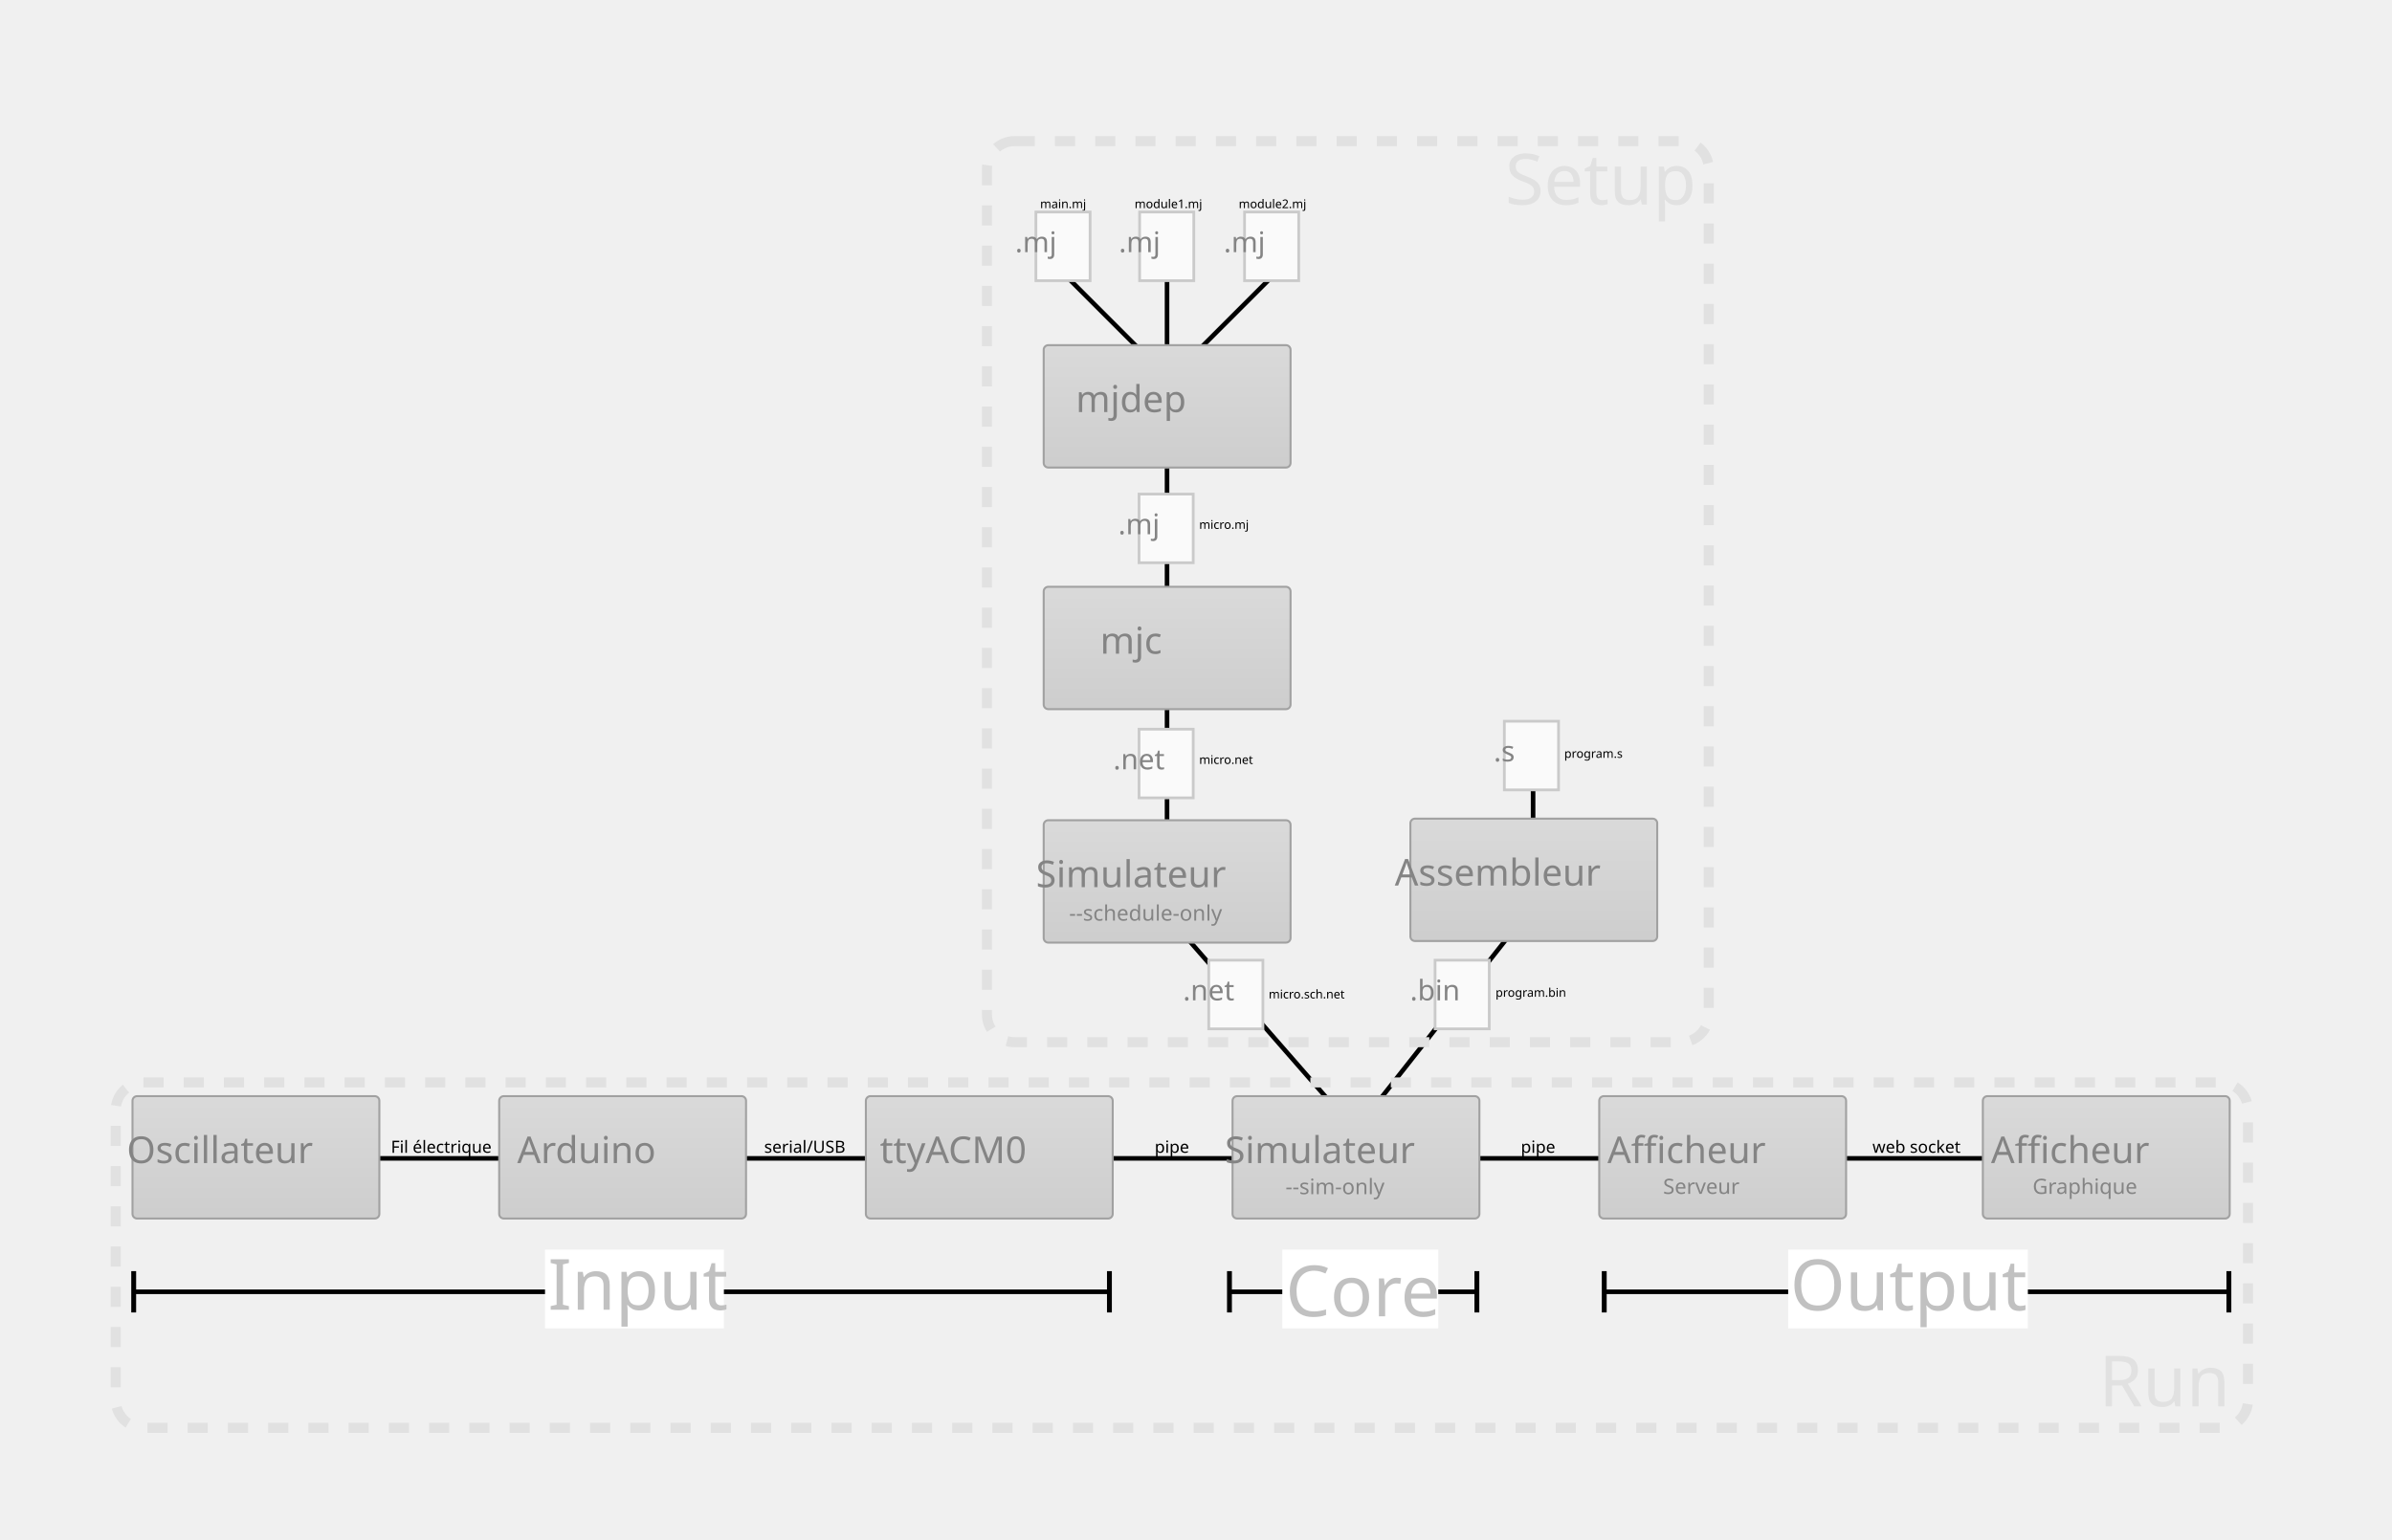
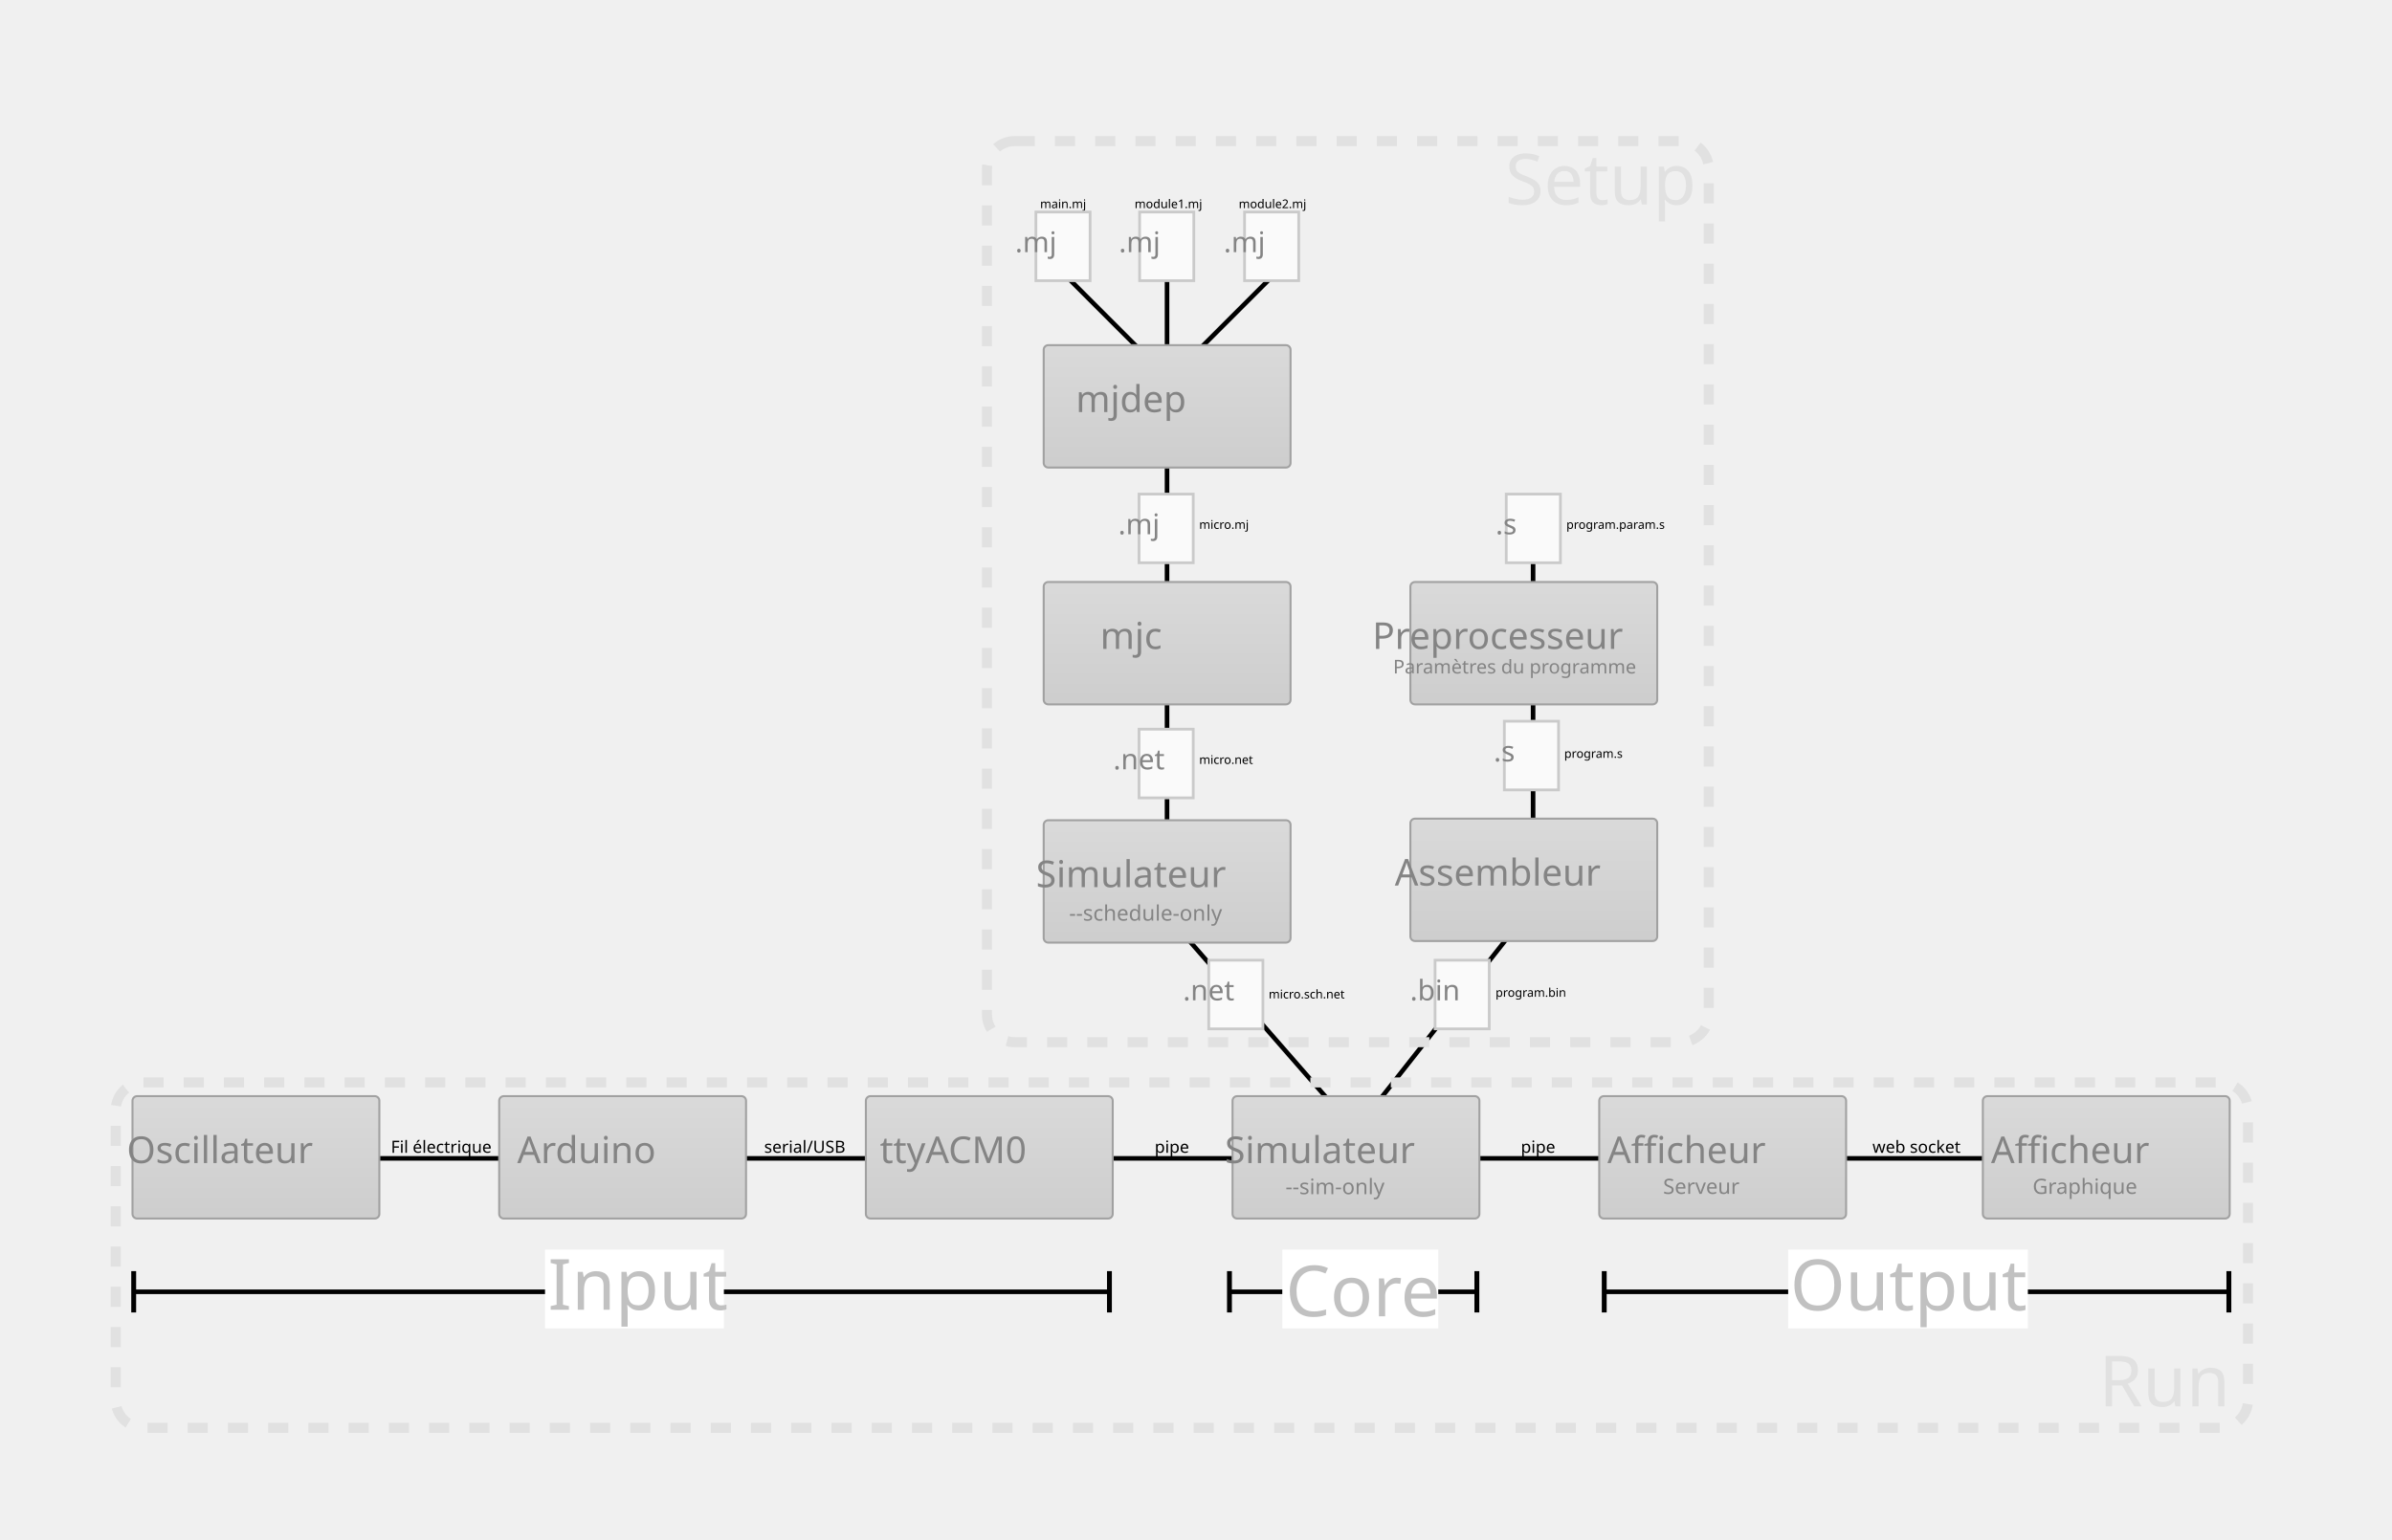
<svg xmlns="http://www.w3.org/2000/svg" xmlns:xlink="http://www.w3.org/1999/xlink" width="523.125" height="336.719" id="svg5315" version="1.1">
  <defs id="defs5317">
    <marker orient="auto" refY="0" refX="0" id="StopL" style="overflow:visible">
      <path id="path6579" d="M 0,5.65 0,-5.65" style="fill:none;stroke:#000000;stroke-width:1pt" transform="scale(0.8,0.8)" />
    </marker>
    <marker orient="auto" refY="0" refX="0" id="TriangleInM" style="overflow:visible">
      <path id="path6546" d="m 5.77,0 -8.65,5 0,-10 8.65,5 z" style="fill-rule:evenodd;stroke:#000000;stroke-width:1pt" transform="scale(-0.4,-0.4)" />
    </marker>
    <marker style="overflow:visible" id="DistanceEnd" refX="0" refY="0" orient="auto">
      <g id="g2301">
        <path style="fill:none;stroke:#ffffff;stroke-width:1.15;stroke-linecap:square" d="M 0,0 -2,0" id="path2316" />
        <path style="fill:#000000;fill-rule:evenodd;stroke:none" d="M 0,0 -13,4 -9,0 -13,-4 0,0 z" id="path2312" />
        <path style="fill:none;stroke:#000000;stroke-width:1;stroke-linecap:square" d="M 0,-4 0,40" id="path2314" />
      </g>
    </marker>
    <marker style="overflow:visible" id="DistanceStart" refX="0" refY="0" orient="auto">
      <g id="g2300">
        <path style="fill:none;stroke:#ffffff;stroke-width:1.15;stroke-linecap:square" d="M 0,0 2,0" id="path2306" />
        <path style="fill:#000000;fill-rule:evenodd;stroke:none" d="M 0,0 13,4 9,0 13,-4 0,0 z" id="path2302" />
        <path style="fill:none;stroke:#000000;stroke-width:1;stroke-linecap:square" d="M 0,-4 0,40" id="path2304" />
      </g>
    </marker>
    <marker orient="auto" refY="0" refX="0" id="Arrow2Sstart" style="overflow:visible">
      <path id="path6440" style="fill-rule:evenodd;stroke-width:0.625;stroke-linejoin:round" d="M 8.719,4.034 -2.207,0.016 8.719,-4.002 c -1.745,2.372 -1.735,5.617 -6e-7,8.035 z" transform="matrix(0.3,0,0,0.3,-0.69,0)" />
    </marker>
    <marker orient="auto" refY="0" refX="0" id="Arrow2Lstart" style="overflow:visible">
      <path id="path6428" style="fill-rule:evenodd;stroke-width:0.625;stroke-linejoin:round" d="M 8.719,4.034 -2.207,0.016 8.719,-4.002 c -1.745,2.372 -1.735,5.617 -6e-7,8.035 z" transform="matrix(1.1,0,0,1.1,1.1,0)" />
    </marker>
    <marker orient="auto" refY="0" refX="0" id="Arrow1Sstart" style="overflow:visible">
      <path id="path6422" d="M 0,0 5,-5 -12.5,0 5,5 0,0 z" style="fill-rule:evenodd;stroke:#000000;stroke-width:1pt" transform="matrix(0.2,0,0,0.2,1.2,0)" />
    </marker>
    <marker orient="auto" refY="0" refX="0" id="Arrow1Lstart" style="overflow:visible">
      <path id="path6410" d="M 0,0 5,-5 -12.5,0 5,5 0,0 z" style="fill-rule:evenodd;stroke:#000000;stroke-width:1pt" transform="matrix(0.8,0,0,0.8,10,0)" />
    </marker>
    <linearGradient id="linearGradient5833">
      <stop style="stop-color:#dadada;stop-opacity:1;" offset="0" id="stop5835" />
      <stop style="stop-color:#cdcdcd;stop-opacity:1" offset="1" id="stop5837" />
    </linearGradient>
    <linearGradient xlink:href="#linearGradient5833" id="linearGradient5839" x1="243.447" y1="187.167" x2="243.447" y2="251.383" gradientUnits="userSpaceOnUse" gradientTransform="translate(34.34518,-50.50763)" />
    <linearGradient xlink:href="#linearGradient5833" id="linearGradient5851" gradientUnits="userSpaceOnUse" gradientTransform="translate(-98.99495,-155.0584)" x1="243.447" y1="187.167" x2="243.447" y2="251.383" />
    <linearGradient xlink:href="#linearGradient5833" id="linearGradient5871" gradientUnits="userSpaceOnUse" gradientTransform="translate(191.7193,-155.0584)" x1="243.447" y1="187.167" x2="243.447" y2="251.383" />
    <linearGradient xlink:href="#linearGradient5833" id="linearGradient5887" gradientUnits="userSpaceOnUse" gradientTransform="translate(-102.0254,-58.08377)" x1="243.447" y1="187.167" x2="243.447" y2="251.383" />
    <linearGradient xlink:href="#linearGradient5833" id="linearGradient5919" gradientUnits="userSpaceOnUse" gradientTransform="translate(191.7193,-60.10408)" x1="243.447" y1="187.167" x2="243.447" y2="251.383" />
    <linearGradient xlink:href="#linearGradient5833" id="linearGradient5921" gradientUnits="userSpaceOnUse" gradientTransform="translate(52.07648,-155.0584)" x1="243.447" y1="187.167" x2="243.447" y2="251.383" />
    <linearGradient xlink:href="#linearGradient5833" id="linearGradient6072" gradientUnits="userSpaceOnUse" gradientTransform="translate(191.7193,-155.0584)" x1="243.447" y1="187.167" x2="243.447" y2="251.383" />
    <linearGradient xlink:href="#linearGradient5833" id="linearGradient6187" gradientUnits="userSpaceOnUse" gradientTransform="matrix(0.4416777,0,0,0.4416777,176.0324,-46.68897)" x1="243.447" y1="187.167" x2="243.447" y2="251.383" />
    <linearGradient xlink:href="#linearGradient5833" id="linearGradient6321" gradientUnits="userSpaceOnUse" gradientTransform="translate(-102.0254,-58.08377)" x1="243.447" y1="187.167" x2="243.447" y2="251.383" />
    <linearGradient xlink:href="#linearGradient5833" id="linearGradient6335" gradientUnits="userSpaceOnUse" gradientTransform="translate(191.7193,-155.0584)" x1="243.447" y1="187.167" x2="243.447" y2="251.383" />
+     <linearGradient xlink:href="#linearGradient5833" id="linearGradient4506" gradientUnits="userSpaceOnUse" gradientTransform="translate(-98.99495,-155.0584)" x1="243.447" y1="187.167" x2="243.447" y2="251.383" />
  </defs>
  <g id="layer1" transform="translate(-31.65625,-8.28125)">
    <path style="fill:none;stroke:#000000;stroke-width:1px;stroke-linecap:butt;stroke-linejoin:miter;stroke-opacity:1" d="m 108.591,261.689 365.532,0" id="path5923" />
    <path style="fill:none;stroke:#000000;stroke-width:1px;stroke-linecap:butt;stroke-linejoin:miter;stroke-opacity:1" d="M 328.047,255.628 286.126,207.645" id="path6076" />
    <path id="path5925" d="m 328.047,255.628 38.638,-48.992" style="fill:none;stroke:#000000;stroke-width:1px;stroke-linecap:butt;stroke-linejoin:miter;stroke-opacity:1" />
    <g id="g5909" transform="matrix(0.4416777,0,0,0.4416777,202.1647,187.0477)">
      <rect ry="2.273" rx="2.273" y="138.174" x="224.254" height="60.609" width="122.228" id="rect5323" style="fill:url(#linearGradient5839);fill-opacity:1;stroke:#a1a1a1;stroke-opacity:1" />
      <text id="text5841" y="171.319" x="284.189" style="font-size:18.328px;font-style:normal;font-variant:normal;font-weight:normal;font-stretch:normal;text-align:center;line-height:125%;letter-spacing:0px;word-spacing:0px;text-anchor:middle;fill:#848484;fill-opacity:1;stroke:none;font-family:Ubuntu;-inkscape-font-specification:Ubuntu" xml:space="preserve">
        <tspan y="171.319" x="284.189" id="tspan5843">Simulateur</tspan>
      </text>
      <text xml:space="preserve" style="font-size:10.591px;font-style:normal;font-variant:normal;font-weight:normal;font-stretch:normal;text-align:center;line-height:125%;letter-spacing:0px;word-spacing:0px;text-anchor:middle;fill:#848484;fill-opacity:1;stroke:none;font-family:Ubuntu Mono;-inkscape-font-specification:Ubuntu Mono" x="284.618" y="186.73" id="text6349-8">
        <tspan id="tspan6351-7" x="284.618" y="186.73">--sim-only</tspan>
      </text>
    </g>
-     <path id="path6138" d="m 366.938,172.117 0,29.042" style="fill:none;stroke:#000000;stroke-width:1px;stroke-linecap:butt;stroke-linejoin:miter;stroke-opacity:1" />
+     <path id="path6138" d="m 366.938,123.63 0,77.529" style="fill:none;stroke:#000000;stroke-width:1px;stroke-linecap:butt;stroke-linejoin:miter;stroke-opacity:1" />
    <g id="g5889" transform="matrix(0.4416777,0,0,0.4416777,299.9489,172.5187)">
      <rect style="fill:url(#linearGradient5851);fill-opacity:1;stroke:#a1a1a1;stroke-opacity:1" id="rect5845" width="122.228" height="60.609" x="90.914" y="33.623" rx="2.273" ry="2.273" />
      <text xml:space="preserve" style="font-size:18.328px;font-style:normal;font-variant:normal;font-weight:normal;font-stretch:normal;text-align:center;line-height:125%;letter-spacing:0px;word-spacing:0px;text-anchor:middle;fill:#848484;fill-opacity:1;stroke:none;font-family:Ubuntu;-inkscape-font-specification:Ubuntu" x="150.849" y="66.768" id="text5847">
        <tspan id="tspan5849" x="150.849" y="66.768">Assembleur</tspan>
      </text>
    </g>
    <g id="g5894" transform="matrix(0.4416777,0,0,0.4416777,33.94782,233.2254)">
      <rect ry="2.273" rx="2.273" y="33.623" x="241.985" height="60.609" width="122.228" id="rect5853" style="fill:url(#linearGradient5921);fill-opacity:1;stroke:#a1a1a1;stroke-opacity:1" />
      <text id="text5855" y="66.768" x="301.92" style="font-size:18.328px;font-style:normal;font-variant:normal;font-weight:normal;font-stretch:normal;text-align:center;line-height:125%;letter-spacing:0px;word-spacing:0px;text-anchor:middle;fill:#848484;fill-opacity:1;stroke:none;font-family:Ubuntu;-inkscape-font-specification:Ubuntu" xml:space="preserve">
        <tspan y="66.768" x="301.92" id="tspan5857">Arduino</tspan>
      </text>
    </g>
    <g id="g5899" transform="matrix(0.4416777,0,0,0.4416777,52.46337,233.2254)">
      <rect style="fill:url(#linearGradient5871);fill-opacity:1;stroke:#a1a1a1;stroke-opacity:1" id="rect5865" width="122.228" height="60.609" x="381.628" y="33.623" rx="2.273" ry="2.273" />
      <text xml:space="preserve" style="font-size:18.328px;font-style:normal;font-variant:normal;font-weight:normal;font-stretch:normal;text-align:center;line-height:125%;letter-spacing:0px;word-spacing:0px;text-anchor:middle;fill:#848484;fill-opacity:1;stroke:none;font-family:Ubuntu;-inkscape-font-specification:Ubuntu" x="441.563" y="66.768" id="text5867">
        <tspan id="tspan5869" x="441.563" y="66.768">ttyACM0</tspan>
      </text>
    </g>
    <g id="g5904" transform="matrix(0.4416777,0,0,0.4416777,-107.922,191.2862)">
      <rect ry="2.273" rx="2.273" y="128.578" x="381.628" height="60.609" width="122.228" id="rect5873" style="fill:url(#linearGradient5919);fill-opacity:1;stroke:#a1a1a1;stroke-opacity:1" />
      <text id="text5875" y="161.722" x="441.563" style="font-size:18.328px;font-style:normal;font-variant:normal;font-weight:normal;font-stretch:normal;text-align:center;line-height:125%;letter-spacing:0px;word-spacing:0px;text-anchor:middle;fill:#848484;fill-opacity:1;stroke:none;font-family:Ubuntu;-inkscape-font-specification:Ubuntu" xml:space="preserve">
        <tspan y="161.722" x="441.563" id="tspan5877">Oscillateur</tspan>
      </text>
    </g>
    <g id="g5914" transform="matrix(0.4416777,0,0,0.4416777,342.5892,190.3939)">
      <rect style="fill:url(#linearGradient5887);fill-opacity:1;stroke:#a1a1a1;stroke-opacity:1" id="rect5881" width="122.228" height="60.609" x="87.883" y="130.598" rx="2.273" ry="2.273" />
      <text xml:space="preserve" style="font-size:18.328px;font-style:normal;font-variant:normal;font-weight:normal;font-stretch:normal;text-align:center;line-height:125%;letter-spacing:0px;word-spacing:0px;text-anchor:middle;fill:#848484;fill-opacity:1;stroke:none;font-family:Ubuntu;-inkscape-font-specification:Ubuntu" x="147.818" y="163.743" id="text5883">
        <tspan id="tspan5885" x="147.818" y="163.743">Afficheur</tspan>
      </text>
      <text id="text6305" y="179.013" x="147.906" style="font-size:10.43px;font-style:normal;font-variant:normal;font-weight:normal;font-stretch:normal;text-align:center;line-height:125%;letter-spacing:0px;word-spacing:0px;text-anchor:middle;fill:#848484;fill-opacity:1;stroke:none;font-family:Ubuntu;-inkscape-font-specification:Ubuntu" xml:space="preserve">
        <tspan y="179.013" x="147.906" id="tspan6307">Serveur</tspan>
      </text>
    </g>
    <path style="fill:none;stroke:#000000;stroke-width:1px;stroke-linecap:butt;stroke-linejoin:miter;stroke-opacity:1" d="m 286.883,66.227 0,134.932" id="path6028" />
    <g transform="matrix(0.4416777,0,0,0.4416777,91.35424,172.8683)" id="g5927">
      <rect ry="2.273" rx="2.273" y="33.623" x="381.628" height="60.609" width="122.228" id="rect5929" style="fill:url(#linearGradient6072);fill-opacity:1;stroke:#a1a1a1;stroke-opacity:1" />
      <text id="text5931" y="66.768" x="441.563" style="font-size:18.328px;font-style:normal;font-variant:normal;font-weight:normal;font-stretch:normal;text-align:center;line-height:125%;letter-spacing:0px;word-spacing:0px;text-anchor:middle;fill:#848484;fill-opacity:1;stroke:none;font-family:Ubuntu;-inkscape-font-specification:Ubuntu" xml:space="preserve">
        <tspan y="66.768" x="441.563" id="tspan5933">Simulateur</tspan>
      </text>
      <text xml:space="preserve" style="font-size:10.591px;font-style:normal;font-variant:normal;font-weight:normal;font-stretch:normal;text-align:center;line-height:125%;letter-spacing:0px;word-spacing:0px;text-anchor:middle;fill:#848484;fill-opacity:1;stroke:none;font-family:Ubuntu Mono;-inkscape-font-specification:Ubuntu Mono" x="441.726" y="83.352" id="text6349">
        <tspan id="tspan6351" x="441.726" y="83.352">--schedule-only</tspan>
      </text>
    </g>
    <path style="fill:none;stroke:#000000;stroke-width:1px;stroke-linecap:butt;stroke-linejoin:miter;stroke-opacity:1" d="m 263.397,67.255 18.814,18.814" id="path6030" />
    <path style="fill:none;stroke:#000000;stroke-width:1px;stroke-linecap:butt;stroke-linejoin:miter;stroke-opacity:1" d="m 311.506,67.129 -19.509,19.509" id="path6032" />
    <g id="g6193" transform="translate(0,47.14285)">
      <rect style="fill:url(#linearGradient6187);fill-opacity:1;stroke:#a1a1a1;stroke-width:0.442;stroke-opacity:1" id="rect5939" width="53.986" height="26.77" x="259.911" y="36.648" rx="1.004" ry="1.004" />
      <text xml:space="preserve" style="font-size:8.095px;font-style:normal;font-variant:normal;font-weight:normal;font-stretch:normal;text-align:center;line-height:125%;letter-spacing:0px;word-spacing:0px;text-anchor:middle;fill:#848484;fill-opacity:1;stroke:none;font-family:Ubuntu;-inkscape-font-specification:Ubuntu" x="286.383" y="51.287" id="text5941">
        <tspan id="tspan5943" x="286.383" y="51.287">mjdep</tspan>
      </text>
    </g>
    <text id="text6160" y="53.808" x="259.128" style="font-size:2.626px;font-style:normal;font-variant:normal;font-weight:normal;font-stretch:normal;line-height:125%;letter-spacing:0px;word-spacing:0px;fill:#000000;fill-opacity:1;stroke:none;font-family:Ubuntu;-inkscape-font-specification:Ubuntu" xml:space="preserve">
      <tspan y="53.808" x="259.128" id="tspan6162">main.mj</tspan>
    </text>
    <text xml:space="preserve" style="font-size:2.626px;font-style:normal;font-variant:normal;font-weight:normal;font-stretch:normal;line-height:125%;letter-spacing:0px;word-spacing:0px;fill:#000000;fill-opacity:1;stroke:none;font-family:Ubuntu;-inkscape-font-specification:Ubuntu" x="279.798" y="53.808" id="text6172">
      <tspan id="tspan6174" x="279.798" y="53.808">module1.mj</tspan>
    </text>
    <text id="text6176" y="53.808" x="302.566" style="font-size:2.626px;font-style:normal;font-variant:normal;font-weight:normal;font-stretch:normal;line-height:125%;letter-spacing:0px;word-spacing:0px;fill:#000000;fill-opacity:1;stroke:none;font-family:Ubuntu;-inkscape-font-specification:Ubuntu" xml:space="preserve">
      <tspan y="53.808" x="302.566" id="tspan6178">module2.mj</tspan>
    </text>
    <text xml:space="preserve" style="font-size:2.626px;font-style:normal;font-variant:normal;font-weight:normal;font-stretch:normal;line-height:125%;letter-spacing:0px;word-spacing:0px;fill:#000000;fill-opacity:1;stroke:none;font-family:Ubuntu;-inkscape-font-specification:Ubuntu" x="373.752" y="174.056" id="text6180">
      <tspan id="tspan6182" x="373.752" y="174.056">program.s</tspan>
    </text>
    <g id="g6205" transform="translate(0,47.14285)">
      <rect ry="0" rx="0" y="7.518" x="303.834" height="15.023" width="11.849" id="rect5988" style="fill:#fafafa;fill-opacity:1;stroke:#cacaca;stroke-width:0.6;stroke-miterlimit:4;stroke-opacity:1;stroke-dasharray:none" />
      <text id="text6189" y="16.3" x="309.479" style="font-size:6.219px;font-style:normal;font-variant:normal;font-weight:normal;font-stretch:normal;text-align:center;line-height:125%;letter-spacing:0px;word-spacing:0px;text-anchor:middle;fill:#848484;fill-opacity:1;stroke:none;font-family:Ubuntu;-inkscape-font-specification:Ubuntu" xml:space="preserve">
        <tspan y="16.3" x="309.479" id="tspan6191">.mj</tspan>
      </text>
    </g>
    <g id="g6210" transform="translate(-22.94643,47.14285)">
      <rect style="fill:#fafafa;fill-opacity:1;stroke:#cacaca;stroke-width:0.6;stroke-miterlimit:4;stroke-opacity:1;stroke-dasharray:none" id="rect6212" width="11.849" height="15.023" x="303.834" y="7.518" rx="0" ry="0" />
      <text xml:space="preserve" style="font-size:6.219px;font-style:normal;font-variant:normal;font-weight:normal;font-stretch:normal;text-align:center;line-height:125%;letter-spacing:0px;word-spacing:0px;text-anchor:middle;fill:#848484;fill-opacity:1;stroke:none;font-family:Ubuntu;-inkscape-font-specification:Ubuntu" x="309.479" y="16.3" id="text6214">
        <tspan id="tspan6216" x="309.479" y="16.3">.mj</tspan>
      </text>
    </g>
    <g transform="translate(-45.625,47.14285)" id="g6218">
      <rect ry="0" rx="0" y="7.518" x="303.834" height="15.023" width="11.849" id="rect6220" style="fill:#fafafa;fill-opacity:1;stroke:#cacaca;stroke-width:0.6;stroke-miterlimit:4;stroke-opacity:1;stroke-dasharray:none" />
      <text id="text6222" y="16.3" x="309.479" style="font-size:6.219px;font-style:normal;font-variant:normal;font-weight:normal;font-stretch:normal;text-align:center;line-height:125%;letter-spacing:0px;word-spacing:0px;text-anchor:middle;fill:#848484;fill-opacity:1;stroke:none;font-family:Ubuntu;-inkscape-font-specification:Ubuntu" xml:space="preserve">
        <tspan y="16.3" x="309.479" id="tspan6224">.mj</tspan>
      </text>
    </g>
    <g id="g6226" transform="translate(56.82198,158.537)">
      <rect style="fill:#fafafa;fill-opacity:1;stroke:#cacaca;stroke-width:0.6;stroke-miterlimit:4;stroke-opacity:1;stroke-dasharray:none" id="rect6228" width="11.849" height="15.023" x="303.834" y="7.518" rx="0" ry="0" />
      <text xml:space="preserve" style="font-size:6.219px;font-style:normal;font-variant:normal;font-weight:normal;font-stretch:normal;text-align:center;line-height:125%;letter-spacing:0px;word-spacing:0px;text-anchor:middle;fill:#848484;fill-opacity:1;stroke:none;font-family:Ubuntu;-inkscape-font-specification:Ubuntu" x="309.479" y="16.3" id="text6230">
        <tspan id="tspan6232" x="309.479" y="16.3">.s</tspan>
      </text>
    </g>
    <text id="text6234" y="226.334" x="358.734" style="font-size:2.626px;font-style:normal;font-variant:normal;font-weight:normal;font-stretch:normal;line-height:125%;letter-spacing:0px;word-spacing:0px;fill:#000000;fill-opacity:1;stroke:none;font-family:Ubuntu;-inkscape-font-specification:Ubuntu" xml:space="preserve">
      <tspan y="226.334" x="358.734" id="tspan6236">program.bin</tspan>
    </text>
    <g transform="translate(41.66969,210.8146)" id="g6238">
      <rect ry="0" rx="0" y="7.518" x="303.834" height="15.023" width="11.849" id="rect6240" style="fill:#fafafa;fill-opacity:1;stroke:#cacaca;stroke-width:0.6;stroke-miterlimit:4;stroke-opacity:1;stroke-dasharray:none" />
      <text id="text6242" y="16.3" x="309.479" style="font-size:6.219px;font-style:normal;font-variant:normal;font-weight:normal;font-stretch:normal;text-align:center;line-height:125%;letter-spacing:0px;word-spacing:0px;text-anchor:middle;fill:#848484;fill-opacity:1;stroke:none;font-family:Ubuntu;-inkscape-font-specification:Ubuntu" xml:space="preserve">
        <tspan y="16.3" x="309.479" id="tspan6244">.bin</tspan>
      </text>
    </g>
    <text xml:space="preserve" style="font-size:2.626px;font-style:normal;font-variant:normal;font-weight:normal;font-stretch:normal;line-height:125%;letter-spacing:0px;word-spacing:0px;fill:#000000;fill-opacity:1;stroke:none;font-family:Ubuntu;-inkscape-font-specification:Ubuntu" x="309.113" y="226.691" id="text6246">
      <tspan id="tspan6248" x="309.113" y="226.691">micro.sch.net</tspan>
    </text>
    <g id="g6250" transform="translate(-7.827781,210.8146)">
      <rect style="fill:#fafafa;fill-opacity:1;stroke:#cacaca;stroke-width:0.6;stroke-miterlimit:4;stroke-opacity:1;stroke-dasharray:none" id="rect6252" width="11.849" height="15.023" x="303.834" y="7.518" rx="0" ry="0" />
      <text xml:space="preserve" style="font-size:6.219px;font-style:normal;font-variant:normal;font-weight:normal;font-stretch:normal;text-align:center;line-height:125%;letter-spacing:0px;word-spacing:0px;text-anchor:middle;fill:#848484;fill-opacity:1;stroke:none;font-family:Ubuntu;-inkscape-font-specification:Ubuntu" x="309.479" y="16.3" id="text6254">
        <tspan id="tspan6256" x="309.479" y="16.3">.net</tspan>
      </text>
    </g>
    <text id="text6258" y="123.968" x="293.913" style="font-size:2.626px;font-style:normal;font-variant:normal;font-weight:normal;font-stretch:normal;line-height:125%;letter-spacing:0px;word-spacing:0px;fill:#000000;fill-opacity:1;stroke:none;font-family:Ubuntu;-inkscape-font-specification:Ubuntu" xml:space="preserve">
      <tspan y="123.968" x="293.913" id="tspan6260">micro.mj</tspan>
    </text>
    <g transform="translate(-23.07288,108.8503)" id="g6262">
      <rect ry="0" rx="0" y="7.518" x="303.834" height="15.023" width="11.849" id="rect6264" style="fill:#fafafa;fill-opacity:1;stroke:#cacaca;stroke-width:0.6;stroke-miterlimit:4;stroke-opacity:1;stroke-dasharray:none" />
      <text id="text6266" y="16.3" x="309.479" style="font-size:6.219px;font-style:normal;font-variant:normal;font-weight:normal;font-stretch:normal;text-align:center;line-height:125%;letter-spacing:0px;word-spacing:0px;text-anchor:middle;fill:#848484;fill-opacity:1;stroke:none;font-family:Ubuntu;-inkscape-font-specification:Ubuntu" xml:space="preserve">
        <tspan y="16.3" x="309.479" id="tspan6268">.mj</tspan>
      </text>
    </g>
    <text id="text6270" y="260.465" x="117.147" style="font-size:3.675px;font-style:normal;font-variant:normal;font-weight:normal;font-stretch:normal;line-height:125%;letter-spacing:0px;word-spacing:0px;fill:#000000;fill-opacity:1;stroke:none;font-family:Ubuntu;-inkscape-font-specification:Ubuntu" xml:space="preserve">
      <tspan y="260.465" x="117.147" id="tspan6272">Fil électrique</tspan>
    </text>
    <text xml:space="preserve" style="font-size:3.675px;font-style:normal;font-variant:normal;font-weight:normal;font-stretch:normal;line-height:125%;letter-spacing:0px;word-spacing:0px;fill:#000000;fill-opacity:1;stroke:none;font-family:Ubuntu;-inkscape-font-specification:Ubuntu" x="198.777" y="260.465" id="text6274">
      <tspan id="tspan6276" x="198.777" y="260.465">serial/USB</tspan>
    </text>
    <text id="text6297" y="260.465" x="284.177" style="font-size:3.675px;font-style:normal;font-variant:normal;font-weight:normal;font-stretch:normal;line-height:125%;letter-spacing:0px;word-spacing:0px;fill:#000000;fill-opacity:1;stroke:none;font-family:Ubuntu;-inkscape-font-specification:Ubuntu" xml:space="preserve">
      <tspan y="260.465" x="284.177" id="tspan6299">pipe</tspan>
    </text>
    <text xml:space="preserve" style="font-size:3.675px;font-style:normal;font-variant:normal;font-weight:normal;font-stretch:normal;line-height:125%;letter-spacing:0px;word-spacing:0px;fill:#000000;fill-opacity:1;stroke:none;font-family:Ubuntu;-inkscape-font-specification:Ubuntu" x="364.262" y="260.465" id="text6301">
      <tspan id="tspan6303" x="364.262" y="260.465">pipe</tspan>
    </text>
    <g transform="matrix(0.4416777,0,0,0.4416777,426.4836,190.3939)" id="g6309">
      <rect ry="2.273" rx="2.273" y="130.598" x="87.883" height="60.609" width="122.228" id="rect6311" style="fill:url(#linearGradient6321);fill-opacity:1;stroke:#a1a1a1;stroke-opacity:1" />
      <text id="text6313" y="163.743" x="147.818" style="font-size:18.328px;font-style:normal;font-variant:normal;font-weight:normal;font-stretch:normal;text-align:center;line-height:125%;letter-spacing:0px;word-spacing:0px;text-anchor:middle;fill:#848484;fill-opacity:1;stroke:none;font-family:Ubuntu;-inkscape-font-specification:Ubuntu" xml:space="preserve">
        <tspan y="163.743" x="147.818" id="tspan6315">Afficheur</tspan>
      </text>
      <text xml:space="preserve" style="font-size:10.43px;font-style:normal;font-variant:normal;font-weight:normal;font-stretch:normal;text-align:center;line-height:125%;letter-spacing:0px;word-spacing:0px;text-anchor:middle;fill:#848484;fill-opacity:1;stroke:none;font-family:Ubuntu;-inkscape-font-specification:Ubuntu" x="147.906" y="179.013" id="text6317">
        <tspan id="tspan6319" x="147.906" y="179.013">Graphique</tspan>
      </text>
    </g>
    <text id="text6323" y="260.465" x="441.15" style="font-size:3.675px;font-style:normal;font-variant:normal;font-weight:normal;font-stretch:normal;line-height:125%;letter-spacing:0px;word-spacing:0px;fill:#000000;fill-opacity:1;stroke:none;font-family:Ubuntu;-inkscape-font-specification:Ubuntu" xml:space="preserve">
      <tspan y="260.465" x="441.15" id="tspan6325">web socket</tspan>
    </text>
-     <g id="g6327" transform="matrix(0.4416777,0,0,0.4416777,91.35424,121.7969)">
+     <g id="g6327" transform="matrix(0.4416777,0,0,0.4416777,91.35424,120.7484)">
      <rect style="fill:url(#linearGradient6335);fill-opacity:1;stroke:#a1a1a1;stroke-opacity:1" id="rect6329" width="122.228" height="60.609" x="381.628" y="33.623" rx="2.273" ry="2.273" />
      <text xml:space="preserve" style="font-size:18.328px;font-style:normal;font-variant:normal;font-weight:normal;font-stretch:normal;text-align:center;line-height:125%;letter-spacing:0px;word-spacing:0px;text-anchor:middle;fill:#848484;fill-opacity:1;stroke:none;font-family:Ubuntu;-inkscape-font-specification:Ubuntu" x="441.563" y="66.768" id="text6331">
        <tspan id="tspan6333" x="441.563" y="66.768">mjc</tspan>
      </text>
    </g>
    <text xml:space="preserve" style="font-size:2.626px;font-style:normal;font-variant:normal;font-weight:normal;font-stretch:normal;line-height:125%;letter-spacing:0px;word-spacing:0px;fill:#000000;fill-opacity:1;stroke:none;font-family:Ubuntu;-inkscape-font-specification:Ubuntu" x="293.913" y="175.396" id="text6337">
      <tspan id="tspan6339" x="293.913" y="175.396">micro.net</tspan>
    </text>
    <g id="g6341" transform="translate(-23.07288,160.2789)">
      <rect style="fill:#fafafa;fill-opacity:1;stroke:#cacaca;stroke-width:0.6;stroke-miterlimit:4;stroke-opacity:1;stroke-dasharray:none" id="rect6343" width="11.849" height="15.023" x="303.834" y="7.518" rx="0" ry="0" />
      <text xml:space="preserve" style="font-size:6.219px;font-style:normal;font-variant:normal;font-weight:normal;font-stretch:normal;text-align:center;line-height:125%;letter-spacing:0px;word-spacing:0px;text-anchor:middle;fill:#848484;fill-opacity:1;stroke:none;font-family:Ubuntu;-inkscape-font-specification:Ubuntu" x="309.479" y="16.3" id="text6345">
        <tspan id="tspan6347" x="309.479" y="16.3">.net</tspan>
      </text>
    </g>
    <rect style="fill:none;stroke:#e1e1e1;stroke-width:2.2;stroke-linecap:butt;stroke-linejoin:round;stroke-miterlimit:4;stroke-opacity:1;stroke-dasharray:4.4, 4.4;stroke-dashoffset:0" id="rect6374" width="157.857" height="197.125" x="247.5" y="39.148" rx="6.071" ry="6.071" />
    <text xml:space="preserve" style="font-size:15.447px;font-style:normal;font-variant:normal;font-weight:normal;font-stretch:normal;line-height:125%;letter-spacing:0px;word-spacing:0px;fill:#e1e1e1;fill-opacity:1;stroke:none;font-family:Ubuntu;-inkscape-font-specification:Ubuntu" x="360.812" y="53.022" id="text6376">
      <tspan id="tspan6378" x="360.812" y="53.022">Setup</tspan>
    </text>
    <rect ry="6.071" rx="6.071" y="245.074" x="56.96" height="75.562" width="466.333" id="rect6380" style="fill:none;stroke:#e1e1e1;stroke-width:2.2;stroke-linecap:butt;stroke-linejoin:round;stroke-miterlimit:4;stroke-opacity:1;stroke-dasharray:4.4, 4.4;stroke-dashoffset:0" />
    <text id="text6382" y="315.931" x="490.659" style="font-size:15.447px;font-style:normal;font-variant:normal;font-weight:normal;font-stretch:normal;line-height:125%;letter-spacing:0px;word-spacing:0px;fill:#e1e1e1;fill-opacity:1;stroke:none;font-family:Ubuntu;-inkscape-font-specification:Ubuntu" xml:space="preserve">
      <tspan y="315.931" x="490.659" id="tspan6384">Run</tspan>
    </text>
    <path style="fill:none;stroke:#000000;stroke-width:1px;stroke-linecap:butt;stroke-linejoin:miter;stroke-opacity:1;marker-start:url(#StopL);marker-end:url(#StopL)" d="m 60.893,290.876 213.393,0" id="path6400" />
    <rect style="fill:#ffffff;fill-opacity:1;stroke:none" id="rect9635" width="39.118" height="17.232" x="150.851" y="281.648" rx="0" ry="0" />
    <text id="text6392" y="294.8" x="151.463" style="font-size:15.447px;font-style:normal;font-variant:normal;font-weight:normal;font-stretch:normal;line-height:125%;letter-spacing:0px;word-spacing:0px;fill:#c1c1c1;fill-opacity:1;stroke:none;font-family:Ubuntu;-inkscape-font-specification:Ubuntu" xml:space="preserve">
      <tspan y="294.8" x="151.463" id="tspan6394">Input</tspan>
    </text>
    <path style="fill:none;stroke:#000000;stroke-width:1px;stroke-linecap:butt;stroke-linejoin:miter;stroke-opacity:1;marker-start:url(#StopL);marker-end:url(#StopL)" d="m 300.536,290.876 54.107,0" id="path6402" />
    <rect ry="0" rx="0" y="281.648" x="312.089" height="17.232" width="34.107" id="rect9637" style="fill:#ffffff;fill-opacity:1;stroke:none" />
    <text xml:space="preserve" style="font-size:15.447px;font-style:normal;font-variant:normal;font-weight:normal;font-stretch:normal;line-height:125%;letter-spacing:0px;word-spacing:0px;fill:#c1c1c1;fill-opacity:1;stroke:none;font-family:Ubuntu;-inkscape-font-specification:Ubuntu" x="312.802" y="296.236" id="text6388">
      <tspan id="tspan6390" x="312.802" y="296.236">Core</tspan>
    </text>
    <path style="fill:none;stroke:#000000;stroke-width:1px;stroke-linecap:butt;stroke-linejoin:miter;stroke-opacity:1;marker-start:url(#StopL);marker-mid:none;marker-end:url(#StopL)" d="m 382.5,290.876 136.607,0" id="path6404" />
    <rect ry="0" rx="0" y="281.648" x="422.726" height="17.232" width="52.421" id="rect9639" style="fill:#ffffff;fill-opacity:1;stroke:none" />
    <text xml:space="preserve" style="font-size:15.447px;font-style:normal;font-variant:normal;font-weight:normal;font-stretch:normal;line-height:125%;letter-spacing:0px;word-spacing:0px;fill:#c1c1c1;fill-opacity:1;stroke:none;font-family:Ubuntu;-inkscape-font-specification:Ubuntu" x="423.159" y="294.923" id="text6396">
      <tspan id="tspan6398" x="423.159" y="294.923">Output</tspan>
    </text>
+     <g transform="matrix(0.4416777,0,0,0.4416777,299.9489,120.7484)" id="g4498">
+       <rect ry="2.273" rx="2.273" y="33.623" x="90.914" height="60.609" width="122.228" id="rect4500" style="fill:url(#linearGradient4506);fill-opacity:1;stroke:#a1a1a1;stroke-opacity:1" />
+       <text id="text4502" y="66.768" x="150.849" style="font-size:18.328px;font-style:normal;font-variant:normal;font-weight:normal;font-stretch:normal;text-align:center;line-height:125%;letter-spacing:0px;word-spacing:0px;text-anchor:middle;fill:#848484;fill-opacity:1;stroke:none;font-family:Ubuntu;-inkscape-font-specification:Ubuntu" xml:space="preserve">
+         <tspan y="66.768" x="150.849" id="tspan4504">Preprocesseur</tspan>
+       </text>
+       <text xml:space="preserve" style="font-size:9.415px;font-style:normal;font-variant:normal;font-weight:normal;font-stretch:normal;text-align:center;line-height:125%;letter-spacing:0px;word-spacing:0px;text-anchor:middle;fill:#848484;fill-opacity:1;stroke:none;font-family:Ubuntu;-inkscape-font-specification:Ubuntu" x="151.13" y="78.936" id="text4520">
+         <tspan id="tspan4522" x="151.13" y="78.936">Paramètres du programme</tspan>
+       </text>
+     </g>
+     <text xml:space="preserve" style="font-size:2.626px;font-style:normal;font-variant:normal;font-weight:normal;font-stretch:normal;line-height:125%;letter-spacing:0px;word-spacing:0px;fill:#000000;fill-opacity:1;stroke:none;font-family:Ubuntu;-inkscape-font-specification:Ubuntu" x="374.22" y="123.968" id="text4508">
+       <tspan id="tspan4510" x="374.22" y="123.968">program.param.s</tspan>
+     </text>
+     <g id="g4512" transform="translate(57.23424,108.8503)">
+       <rect style="fill:#fafafa;fill-opacity:1;stroke:#cacaca;stroke-width:0.6;stroke-miterlimit:4;stroke-opacity:1;stroke-dasharray:none" id="rect4514" width="11.849" height="15.023" x="303.834" y="7.518" rx="0" ry="0" />
+       <text xml:space="preserve" style="font-size:6.219px;font-style:normal;font-variant:normal;font-weight:normal;font-stretch:normal;text-align:center;line-height:125%;letter-spacing:0px;word-spacing:0px;text-anchor:middle;fill:#848484;fill-opacity:1;stroke:none;font-family:Ubuntu;-inkscape-font-specification:Ubuntu" x="309.479" y="16.3" id="text4516">
+         <tspan id="tspan4518" x="309.479" y="16.3">.s</tspan>
+       </text>
+     </g>
  </g>
</svg>
